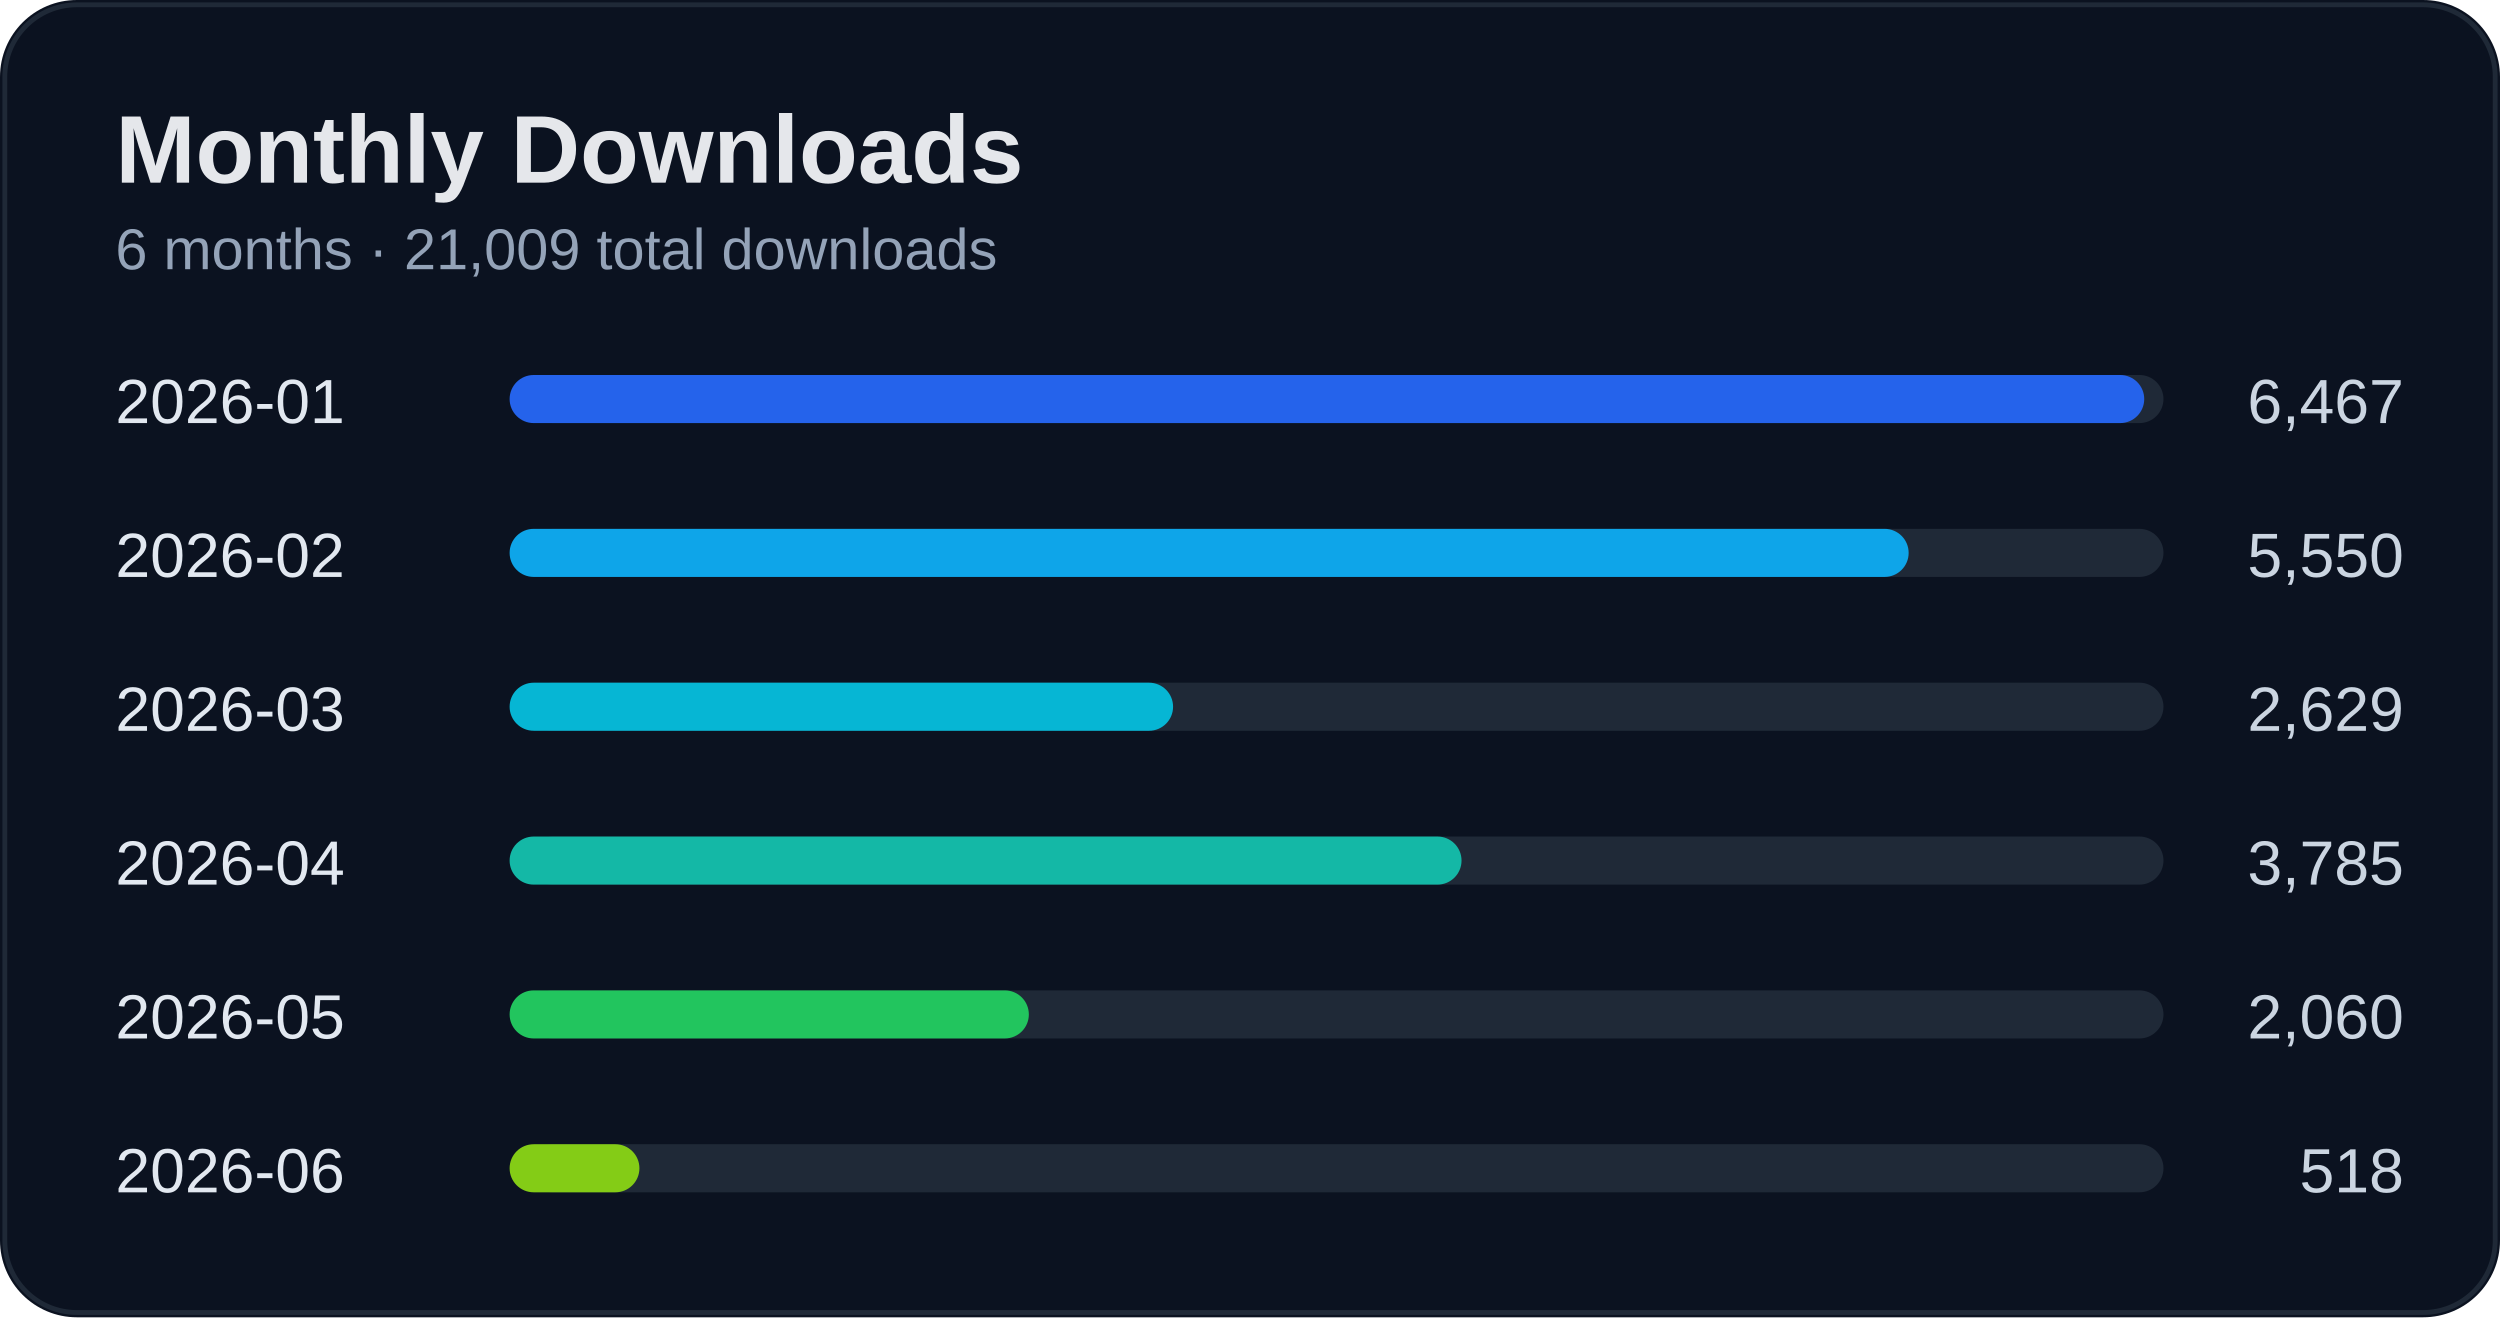
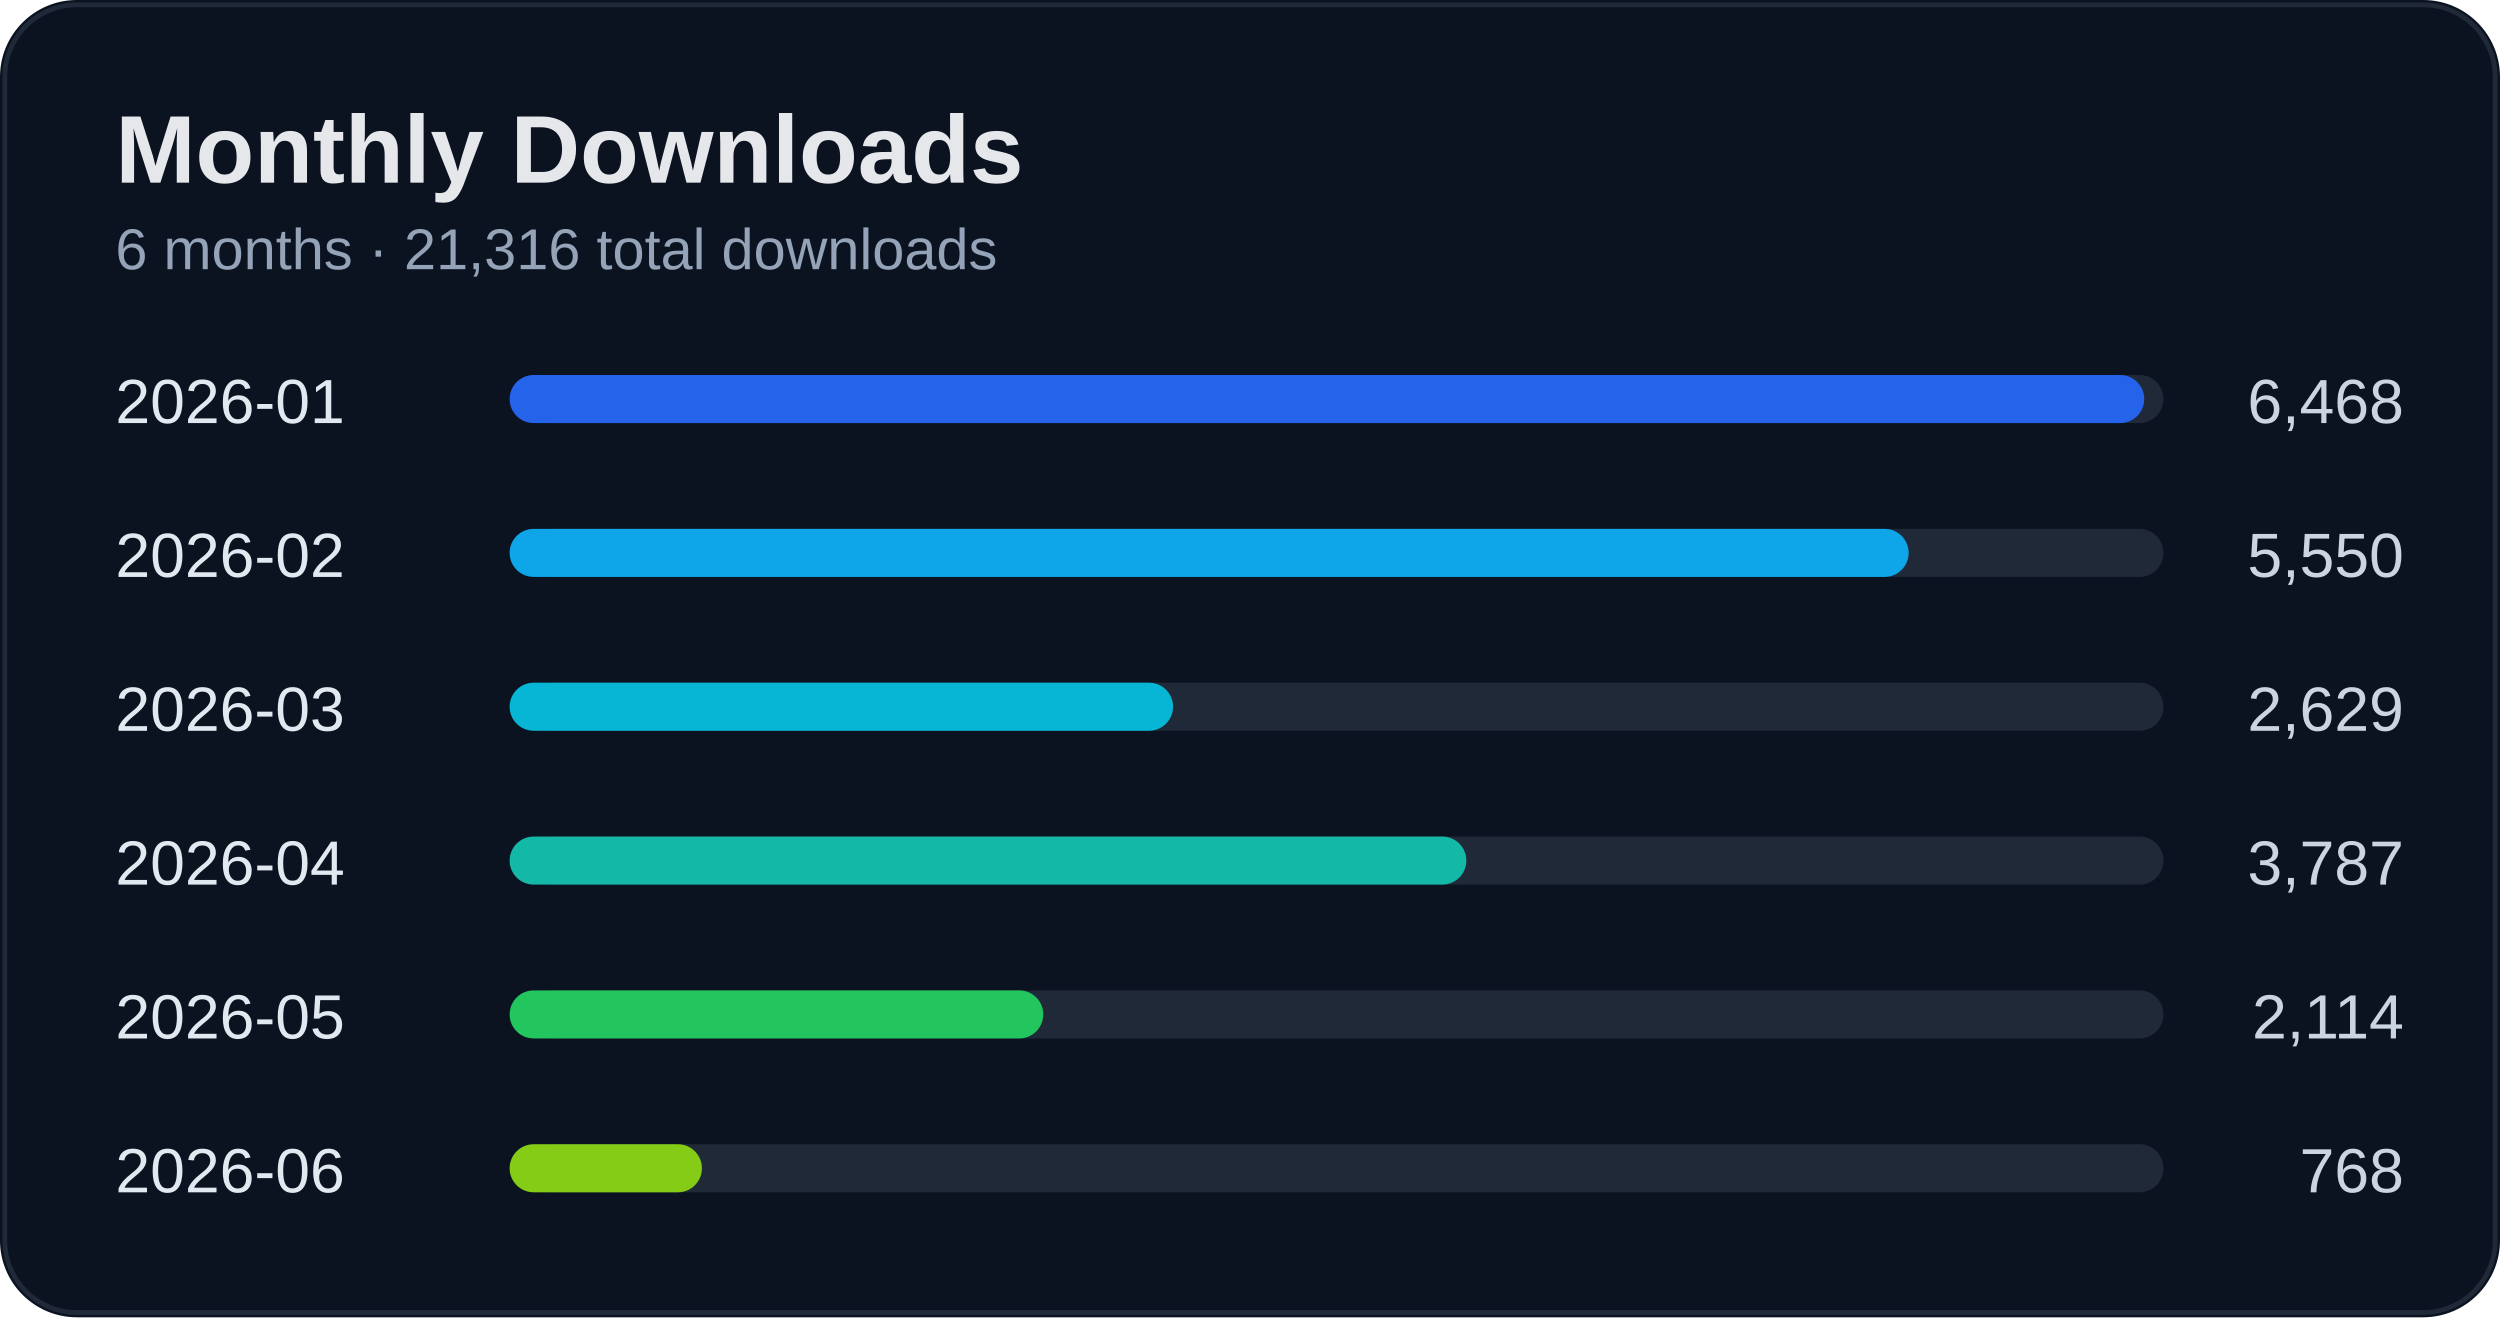
<svg xmlns="http://www.w3.org/2000/svg" width="520" height="274" viewBox="0 0 520 274">
  <rect width="100%" height="100%" rx="16" fill="#0b1220" />
  <rect x="1" y="1" width="518" height="272" rx="15" fill="none" stroke="#1f2937" />
  <text x="24" y="38" fill="#e5e7eb" font-size="20" font-weight="700" font-family="Segoe UI, Arial">Monthly Downloads</text>
-   <text x="24" y="56" fill="#94a3b8" font-size="12" font-family="Segoe UI, Arial">6 months · 21,009 total downloads</text>
+   <text x="24" y="56" fill="#94a3b8" font-size="12" font-family="Segoe UI, Arial">6 months · 21,316 total downloads</text>
  <text x="24" y="88" fill="#e2e8f0" font-size="13" font-family="Segoe UI, Arial">2026-01</text>
-   <text x="500" y="88" fill="#cbd5e1" font-size="13" text-anchor="end" font-family="Segoe UI, Arial">6,467</text>
+   <text x="500" y="88" fill="#cbd5e1" font-size="13" text-anchor="end" font-family="Segoe UI, Arial">6,468</text>
  <rect x="110" y="78" width="340" height="10" rx="5" fill="#1f2937" />
  <rect x="106" y="78" width="340" height="10" rx="5" fill="#2563eb" />
  <text x="24" y="120" fill="#e2e8f0" font-size="13" font-family="Segoe UI, Arial">2026-02</text>
  <text x="500" y="120" fill="#cbd5e1" font-size="13" text-anchor="end" font-family="Segoe UI, Arial">5,550</text>
  <rect x="110" y="110" width="340" height="10" rx="5" fill="#1f2937" />
  <rect x="106" y="110" width="291" height="10" rx="5" fill="#0ea5e9" />
  <text x="24" y="152" fill="#e2e8f0" font-size="13" font-family="Segoe UI, Arial">2026-03</text>
  <text x="500" y="152" fill="#cbd5e1" font-size="13" text-anchor="end" font-family="Segoe UI, Arial">2,629</text>
  <rect x="110" y="142" width="340" height="10" rx="5" fill="#1f2937" />
  <rect x="106" y="142" width="138" height="10" rx="5" fill="#06b6d4" />
  <text x="24" y="184" fill="#e2e8f0" font-size="13" font-family="Segoe UI, Arial">2026-04</text>
-   <text x="500" y="184" fill="#cbd5e1" font-size="13" text-anchor="end" font-family="Segoe UI, Arial">3,785</text>
+   <text x="500" y="184" fill="#cbd5e1" font-size="13" text-anchor="end" font-family="Segoe UI, Arial">3,787</text>
  <rect x="110" y="174" width="340" height="10" rx="5" fill="#1f2937" />
-   <rect x="106" y="174" width="198" height="10" rx="5" fill="#14b8a6" />
+   <rect x="106" y="174" width="199" height="10" rx="5" fill="#14b8a6" />
  <text x="24" y="216" fill="#e2e8f0" font-size="13" font-family="Segoe UI, Arial">2026-05</text>
-   <text x="500" y="216" fill="#cbd5e1" font-size="13" text-anchor="end" font-family="Segoe UI, Arial">2,060</text>
+   <text x="500" y="216" fill="#cbd5e1" font-size="13" text-anchor="end" font-family="Segoe UI, Arial">2,114</text>
  <rect x="110" y="206" width="340" height="10" rx="5" fill="#1f2937" />
-   <rect x="106" y="206" width="108" height="10" rx="5" fill="#22c55e" />
+   <rect x="106" y="206" width="111" height="10" rx="5" fill="#22c55e" />
  <text x="24" y="248" fill="#e2e8f0" font-size="13" font-family="Segoe UI, Arial">2026-06</text>
-   <text x="500" y="248" fill="#cbd5e1" font-size="13" text-anchor="end" font-family="Segoe UI, Arial">518</text>
+   <text x="500" y="248" fill="#cbd5e1" font-size="13" text-anchor="end" font-family="Segoe UI, Arial">768</text>
  <rect x="110" y="238" width="340" height="10" rx="5" fill="#1f2937" />
-   <rect x="106" y="238" width="27" height="10" rx="5" fill="#84cc16" />
+   <rect x="106" y="238" width="40" height="10" rx="5" fill="#84cc16" />
</svg>
